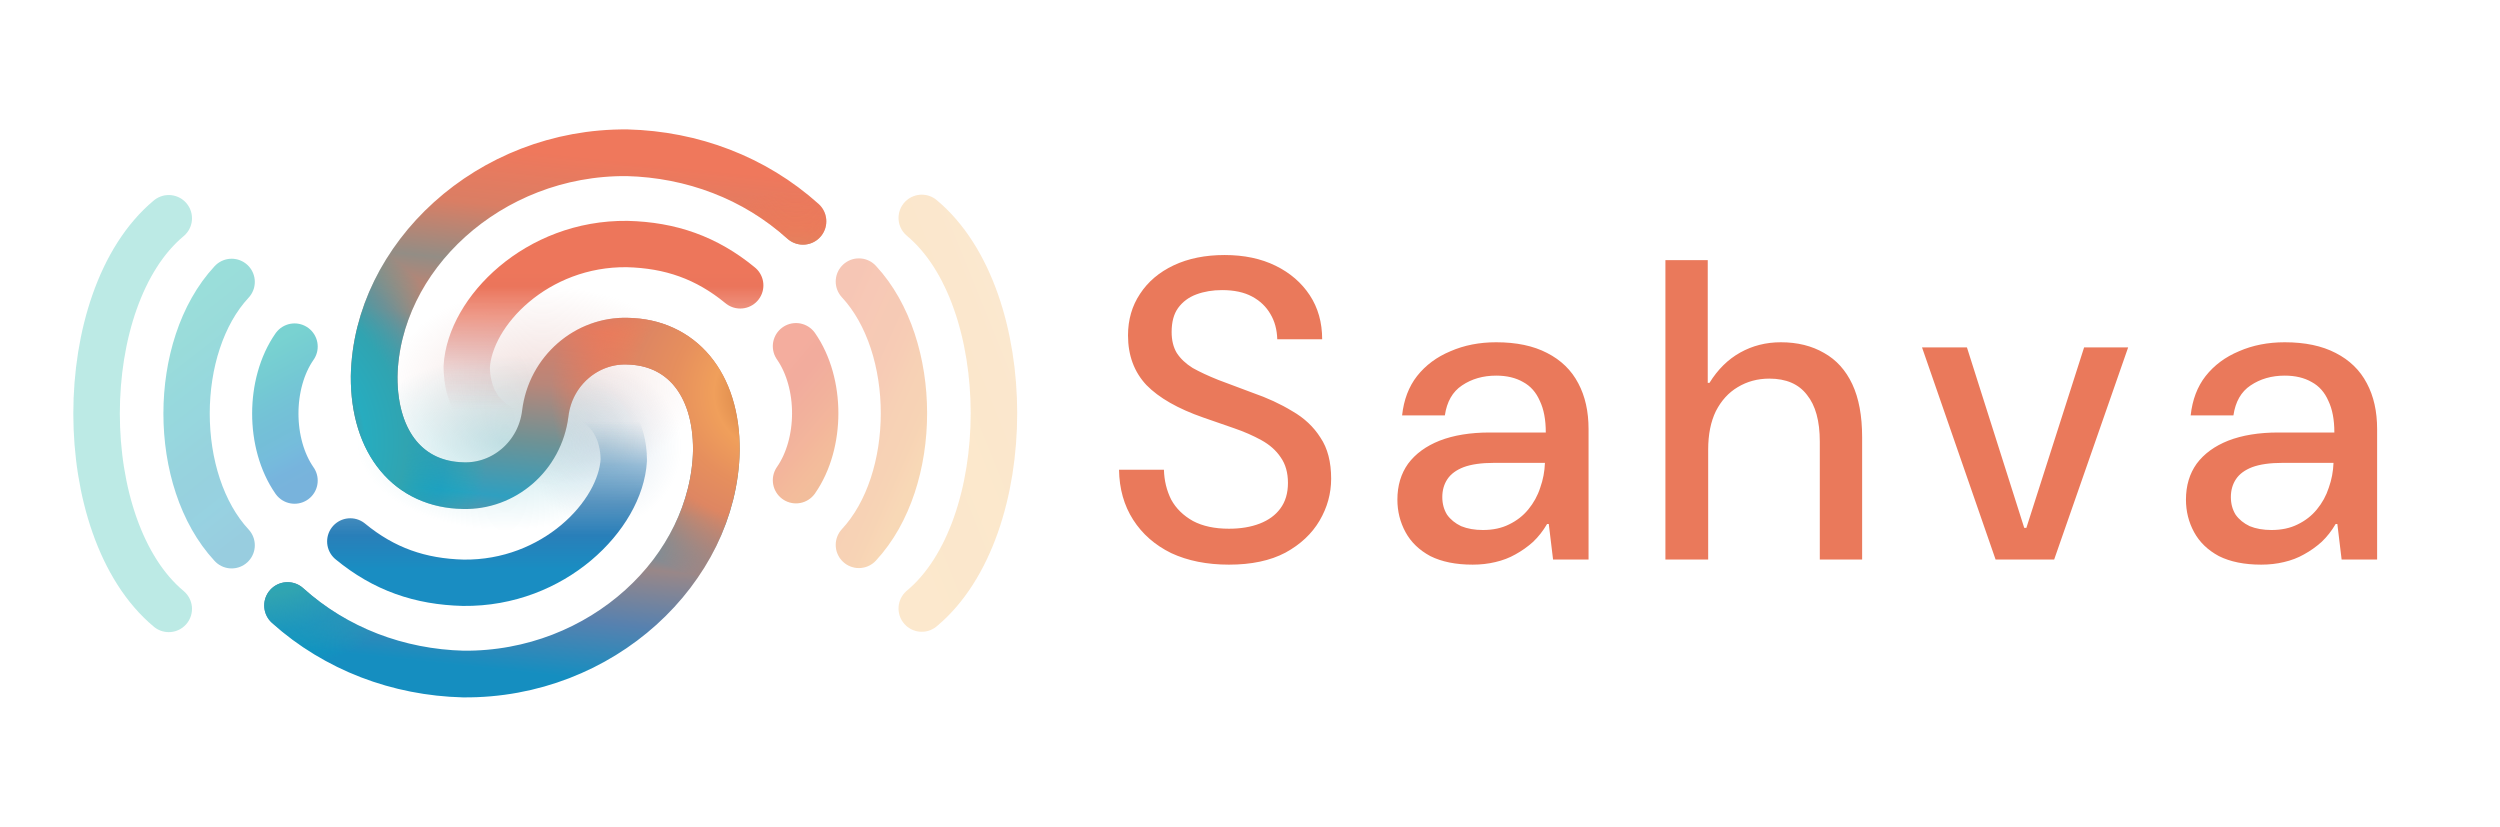
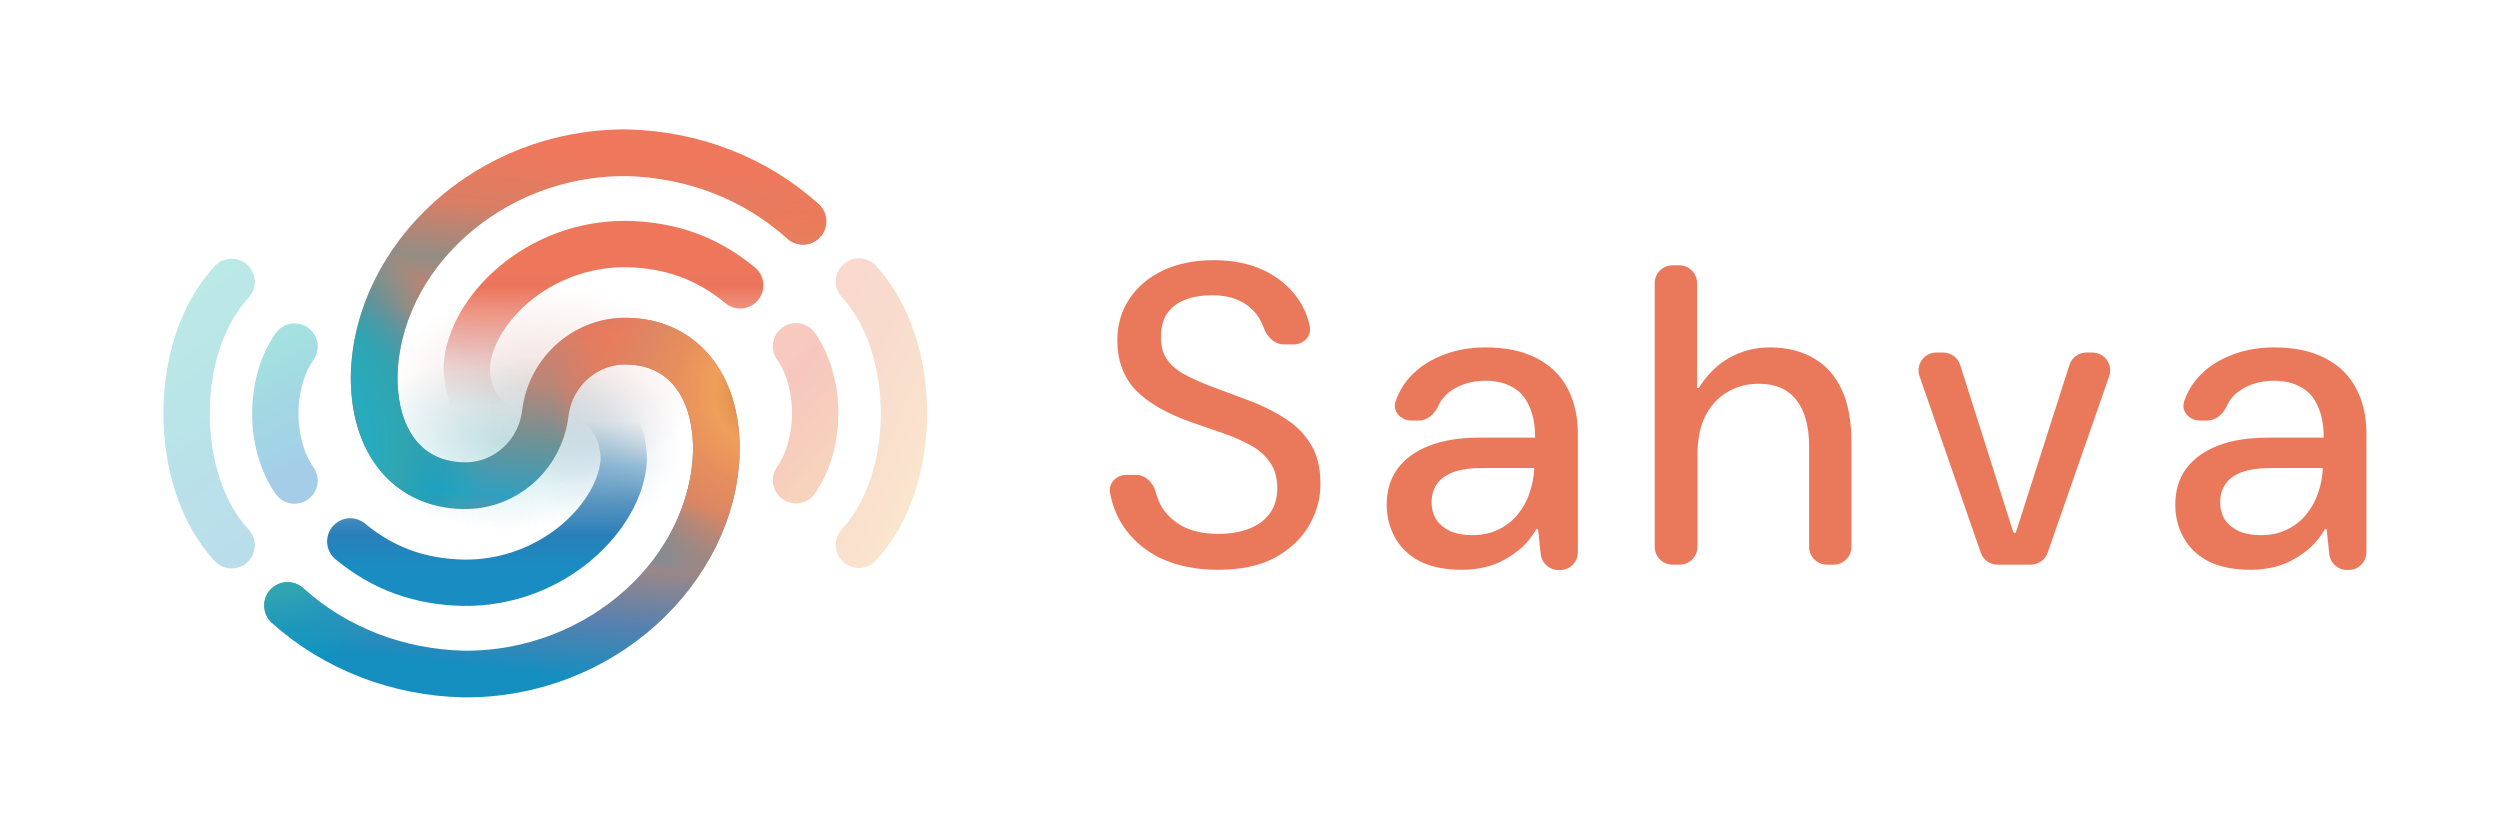
<svg xmlns="http://www.w3.org/2000/svg" width="1403" height="464" viewBox="0 0 1403 464" fill="none">
-   <path d="M94.699 122.5C40.699 167.5 40.699 296.7 94.699 341.7" stroke-width="26.1" stroke-linecap="round" stroke-linejoin="round" stroke="#20B9A9" stroke-opacity="0.3" />
-   <path d="M517.301 341.5C571.301 296.5 571.301 167.3 517.301 122.3" stroke-width="26.1" stroke-linecap="round" stroke-linejoin="round" stroke="url(#paint0_linear_1303_255)" stroke-opacity="0.3" />
-   <path d="M130.001 158.2C96.271 194.5 96.271 269.7 130.001 306" stroke-width="26" stroke-linecap="round" stroke-linejoin="round" stroke="url(#paint1_linear_1303_255)" stroke-opacity="0.45" />
-   <path d="M482 305.8C515.73 269.5 515.73 194.3 482 158" stroke-width="26" stroke-linecap="round" stroke-linejoin="round" stroke="url(#paint2_linear_1303_255)" stroke-opacity="0.45" />
-   <path d="M165.3 194.5C150.9 215.17 150.9 249.03 165.3 269.7" stroke-width="26" stroke-linecap="round" stroke-linejoin="round" stroke="url(#paint3_linear_1303_255)" stroke-opacity="0.6" />
-   <path d="M446.699 269.5C461.099 248.83 461.099 214.97 446.699 194.3" stroke-width="26" stroke-linecap="round" stroke-linejoin="round" stroke="url(#paint4_linear_1303_255)" stroke-opacity="0.6" />
-   <path d="M304.5 272.5C352.549 272.5 391.5 247.428 391.5 216.5C391.5 185.572 352.549 160.5 304.5 160.5C256.451 160.5 217.5 185.572 217.5 216.5C217.5 247.428 256.451 272.5 304.5 272.5Z" fill="url(#paint5_radial_1303_255)" />
-   <path d="M283.5 297.5C329.34 297.5 366.5 275.562 366.5 248.5C366.5 221.438 329.34 199.5 283.5 199.5C237.66 199.5 200.5 221.438 200.5 248.5C200.5 275.562 237.66 297.5 283.5 297.5Z" fill="url(#paint6_radial_1303_255)" />
-   <path d="M338.5 295.5C362.801 295.5 382.5 275.353 382.5 250.5C382.5 225.647 362.801 205.5 338.5 205.5C314.199 205.5 294.5 225.647 294.5 250.5C294.5 275.353 314.199 295.5 338.5 295.5Z" fill="url(#paint7_radial_1303_255)" />
-   <path d="M415.42 160.15C396.42 144.52 376.24 137.58 352 136.95C301.2 136.32 263.73 174.76 261.93 205.78C262 222 269.5 235.5 284.5 241.5" stroke-width="26" stroke-linecap="round" stroke-linejoin="round" stroke="url(#paint8_linear_1303_255)" />
-   <path d="M196.578 303.85C215.578 319.48 235.758 326.42 259.998 327.05C310.798 327.68 348.268 289.24 350.068 258.22C349.998 242 342.498 228.5 327.498 222.5" stroke-width="26" stroke-linecap="round" stroke-linejoin="round" stroke="url(#paint9_linear_1303_255)" />
-   <path d="M450.631 124.19C423.441 99.71 388.371 86.66 352.031 85.73C274.281 84.98 211.321 144.44 209.971 211.22C209.781 249.18 230.001 272.03 259.991 272.54C282.601 273.23 303.071 256.08 306.001 232.04C308.931 207.92 329.401 190.77 352.011 191.46C382.001 191.97 402.221 214.82 402.031 252.78C400.681 319.56 337.721 379.02 259.971 378.27C223.631 377.34 188.561 364.29 161.371 339.81" stroke-width="26.2" stroke-linecap="round" stroke-linejoin="round" stroke="url(#paint10_linear_1303_255)" />
-   <path d="M450.631 124.19C423.441 99.71 388.371 86.66 352.031 85.73C274.281 84.98 211.321 144.44 209.971 211.22C209.781 249.18 230.001 272.03 259.991 272.54C282.601 273.23 303.071 256.08 306.001 232.04C308.931 207.92 329.401 190.77 352.011 191.46C382.001 191.97 402.221 214.82 402.031 252.78C400.681 319.56 337.721 379.02 259.971 378.27C223.631 377.34 188.561 364.29 161.371 339.81" stroke-width="26.2" stroke-linecap="round" stroke-linejoin="round" stroke="url(#paint11_radial_1303_255)" />
-   <path d="M450.631 124.19C423.441 99.71 388.371 86.66 352.031 85.73C274.281 84.98 211.321 144.44 209.971 211.22C209.781 249.18 230.001 272.03 259.991 272.54C282.601 273.23 303.071 256.08 306.001 232.04C308.931 207.92 329.401 190.77 352.011 191.46C382.001 191.97 402.221 214.82 402.031 252.78C400.681 319.56 337.721 379.02 259.971 378.27C223.631 377.34 188.561 364.29 161.371 339.81" stroke-width="26.2" stroke-linecap="round" stroke-linejoin="round" stroke="url(#paint12_radial_1303_255)" />
-   <path d="M689.68 316.88C677.36 316.88 666.56 314.72 657.28 310.4C648.16 305.92 641.04 299.68 635.92 291.68C630.8 283.68 628.16 274.32 628 263.6H653.2C653.36 269.68 654.72 275.28 657.28 280.4C660 285.36 664.08 289.36 669.52 292.4C674.96 295.28 681.68 296.72 689.68 296.72C696.24 296.72 702 295.76 706.96 293.84C711.92 291.92 715.76 289.12 718.48 285.44C721.36 281.6 722.8 276.8 722.8 271.04C722.8 265.28 721.44 260.48 718.72 256.64C716.16 252.8 712.56 249.6 707.92 247.04C703.28 244.48 698.16 242.24 692.56 240.32C686.96 238.4 681.2 236.4 675.28 234.32C661.04 229.36 650.4 223.28 643.36 216.08C636.48 208.72 633.04 199.44 633.04 188.24C633.04 179.44 635.28 171.68 639.76 164.96C644.24 158.08 650.56 152.72 658.72 148.88C666.88 145.04 676.4 143.12 687.28 143.12C698.16 143.12 707.68 145.12 715.84 149.12C724 153.12 730.4 158.64 735.04 165.68C739.68 172.72 742 180.96 742 190.4H716.8C716.64 184.96 715.36 180.24 712.96 176.24C710.56 172.08 707.12 168.8 702.64 166.4C698.16 164 692.56 162.8 685.84 162.8C680.56 162.8 675.76 163.6 671.44 165.2C667.12 166.8 663.68 169.36 661.12 172.88C658.72 176.24 657.52 180.72 657.52 186.32C657.52 190.96 658.48 194.88 660.4 198.08C662.48 201.28 665.44 204.08 669.28 206.48C673.28 208.72 678.08 210.96 683.68 213.2C689.28 215.28 695.68 217.68 702.88 220.4C711.2 223.28 718.64 226.72 725.2 230.72C731.92 234.56 737.2 239.52 741.04 245.6C745.04 251.52 747.04 259.2 747.04 268.64C747.04 276.96 744.88 284.8 740.56 292.16C736.24 299.52 729.84 305.52 721.36 310.16C712.88 314.64 702.32 316.88 689.68 316.88ZM826.456 316.88C817.016 316.88 809.096 315.28 802.696 312.08C796.456 308.72 791.816 304.24 788.776 298.64C785.736 293.04 784.216 286.96 784.216 280.4C784.216 272.56 786.216 265.84 790.216 260.24C794.376 254.64 800.296 250.32 807.976 247.28C815.816 244.24 825.176 242.72 836.056 242.72H867.496C867.496 235.52 866.376 229.6 864.136 224.96C862.056 220.16 858.936 216.64 854.776 214.4C850.616 212 845.576 210.8 839.656 210.8C832.296 210.8 825.896 212.64 820.456 216.32C815.176 219.84 811.976 225.44 810.856 233.12H786.856C787.816 224.32 790.616 216.96 795.256 211.04C800.056 204.96 806.296 200.32 813.976 197.12C821.656 193.76 830.216 192.08 839.656 192.08C851.016 192.08 860.536 194.08 868.216 198.08C876.056 202.08 881.896 207.76 885.736 215.12C889.576 222.32 891.496 230.88 891.496 240.8V314H871.576L869.176 294.08H868.216C865.976 297.92 863.336 301.28 860.296 304.16C857.256 306.88 853.976 309.2 850.456 311.12C847.096 313.04 843.336 314.48 839.176 315.44C835.176 316.4 830.936 316.88 826.456 316.88ZM832.216 297.44C837.816 297.44 842.696 296.4 846.856 294.32C851.176 292.24 854.776 289.44 857.656 285.92C860.696 282.24 862.936 278.16 864.376 273.68C865.976 269.2 866.856 264.56 867.016 259.76H838.456C831.416 259.76 825.736 260.56 821.416 262.16C817.256 263.76 814.216 266 812.296 268.88C810.376 271.76 809.416 275.12 809.416 278.96C809.416 282.64 810.296 285.92 812.056 288.8C813.976 291.52 816.616 293.68 819.976 295.28C823.496 296.72 827.576 297.44 832.216 297.44ZM934.628 314V146H958.388V214.88H959.348C963.988 207.36 969.748 201.68 976.628 197.84C983.508 194 991.108 192.08 999.428 192.08C1008.71 192.08 1016.79 194.08 1023.67 198.08C1030.55 201.92 1035.83 207.76 1039.51 215.6C1043.19 223.44 1045.03 233.36 1045.03 245.36V314H1021.27V247.76C1021.27 236.24 1018.87 227.52 1014.07 221.6C1009.43 215.52 1002.39 212.48 992.948 212.48C986.388 212.48 980.468 214.08 975.188 217.28C970.068 220.32 965.988 224.8 962.948 230.72C960.068 236.64 958.628 243.84 958.628 252.32V314H934.628ZM1119.92 314L1078.64 194.96H1103.84L1136 296.24H1137.2L1169.6 194.96H1194.32L1152.8 314H1119.92ZM1269 316.88C1259.56 316.88 1251.64 315.28 1245.24 312.08C1239 308.72 1234.36 304.24 1231.32 298.64C1228.28 293.04 1226.76 286.96 1226.76 280.4C1226.76 272.56 1228.76 265.84 1232.76 260.24C1236.92 254.64 1242.84 250.32 1250.52 247.28C1258.36 244.24 1267.72 242.72 1278.6 242.72H1310.04C1310.04 235.52 1308.92 229.6 1306.68 224.96C1304.6 220.16 1301.48 216.64 1297.32 214.4C1293.16 212 1288.12 210.8 1282.2 210.8C1274.84 210.8 1268.44 212.64 1263 216.32C1257.72 219.84 1254.52 225.44 1253.4 233.12H1229.4C1230.36 224.32 1233.16 216.96 1237.8 211.04C1242.6 204.96 1248.84 200.32 1256.52 197.12C1264.2 193.76 1272.76 192.08 1282.2 192.08C1293.56 192.08 1303.08 194.08 1310.76 198.08C1318.6 202.08 1324.44 207.76 1328.28 215.12C1332.12 222.32 1334.04 230.88 1334.04 240.8V314H1314.12L1311.72 294.08H1310.76C1308.52 297.92 1305.88 301.28 1302.84 304.16C1299.8 306.88 1296.52 309.2 1293 311.12C1289.64 313.04 1285.88 314.48 1281.72 315.44C1277.72 316.4 1273.48 316.88 1269 316.88ZM1274.76 297.44C1280.36 297.44 1285.24 296.4 1289.4 294.32C1293.72 292.24 1297.32 289.44 1300.2 285.92C1303.24 282.24 1305.48 278.16 1306.92 273.68C1308.52 269.2 1309.4 264.56 1309.56 259.76H1281C1273.96 259.76 1268.28 260.56 1263.96 262.16C1259.8 263.76 1256.76 266 1254.84 268.88C1252.92 271.76 1251.96 275.12 1251.96 278.96C1251.96 282.64 1252.84 285.92 1254.6 288.8C1256.52 291.52 1259.16 293.68 1262.52 295.28C1266.04 296.72 1270.12 297.44 1274.76 297.44Z" fill="#EA795B" />
+   <path d="M130.001 158.2C96.271 194.5 96.271 269.7 130.001 306" stroke-width="26" stroke-linecap="round" stroke-linejoin="round" stroke="url(#paint0_linear_1304_314)" stroke-opacity="0.3" />
+   <path d="M482 305.8C515.73 269.5 515.73 194.3 482 158" stroke-width="26" stroke-linecap="round" stroke-linejoin="round" stroke="url(#paint1_linear_1304_314)" stroke-opacity="0.3" />
+   <path d="M165.3 194.5C150.9 215.17 150.9 249.03 165.3 269.7" stroke-width="26" stroke-linecap="round" stroke-linejoin="round" stroke="url(#paint2_linear_1304_314)" stroke-opacity="0.4" />
+   <path d="M446.699 269.5C461.099 248.83 461.099 214.97 446.699 194.3" stroke-width="26" stroke-linecap="round" stroke-linejoin="round" stroke="url(#paint3_linear_1304_314)" stroke-opacity="0.4" />
+   <path d="M304.5 272.5C352.549 272.5 391.5 247.428 391.5 216.5C391.5 185.572 352.549 160.5 304.5 160.5C256.451 160.5 217.5 185.572 217.5 216.5C217.5 247.428 256.451 272.5 304.5 272.5Z" fill="url(#paint4_radial_1304_314)" />
+   <path d="M283.5 297.5C329.34 297.5 366.5 275.562 366.5 248.5C366.5 221.438 329.34 199.5 283.5 199.5C237.66 199.5 200.5 221.438 200.5 248.5C200.5 275.562 237.66 297.5 283.5 297.5Z" fill="url(#paint5_radial_1304_314)" />
+   <path d="M338.5 295.5C362.801 295.5 382.5 275.353 382.5 250.5C382.5 225.647 362.801 205.5 338.5 205.5C314.199 205.5 294.5 225.647 294.5 250.5C294.5 275.353 314.199 295.5 338.5 295.5Z" fill="url(#paint6_radial_1304_314)" />
+   <path d="M415.42 160.15C396.42 144.52 376.24 137.58 352 136.95C301.2 136.32 263.73 174.76 261.93 205.78C262 222 269.5 235.5 284.5 241.5" stroke-width="26" stroke-linecap="round" stroke-linejoin="round" stroke="url(#paint7_linear_1304_314)" />
+   <path d="M196.578 303.85C215.578 319.48 235.758 326.42 259.998 327.05C310.798 327.68 348.268 289.24 350.068 258.22C349.998 242 342.498 228.5 327.498 222.5" stroke-width="26" stroke-linecap="round" stroke-linejoin="round" stroke="url(#paint8_linear_1304_314)" />
+   <path d="M450.631 124.19C423.441 99.71 388.371 86.66 352.031 85.73C274.281 84.98 211.321 144.44 209.971 211.22C209.781 249.18 230.001 272.03 259.991 272.54C282.601 273.23 303.071 256.08 306.001 232.04C308.931 207.92 329.401 190.77 352.011 191.46C382.001 191.97 402.221 214.82 402.031 252.78C400.681 319.56 337.721 379.02 259.971 378.27C223.631 377.34 188.561 364.29 161.371 339.81" stroke-width="26.2" stroke-linecap="round" stroke-linejoin="round" stroke="url(#paint9_linear_1304_314)" />
+   <path d="M450.631 124.19C423.441 99.71 388.371 86.66 352.031 85.73C274.281 84.98 211.321 144.44 209.971 211.22C209.781 249.18 230.001 272.03 259.991 272.54C282.601 273.23 303.071 256.08 306.001 232.04C308.931 207.92 329.401 190.77 352.011 191.46C382.001 191.97 402.221 214.82 402.031 252.78C400.681 319.56 337.721 379.02 259.971 378.27C223.631 377.34 188.561 364.29 161.371 339.81" stroke-width="26.2" stroke-linecap="round" stroke-linejoin="round" stroke="url(#paint10_radial_1304_314)" />
+   <path d="M450.631 124.19C423.441 99.71 388.371 86.66 352.031 85.73C274.281 84.98 211.321 144.44 209.971 211.22C209.781 249.18 230.001 272.03 259.991 272.54C282.601 273.23 303.071 256.08 306.001 232.04C308.931 207.92 329.401 190.77 352.011 191.46C382.001 191.97 402.221 214.82 402.031 252.78C400.681 319.56 337.721 379.02 259.971 378.27C223.631 377.34 188.561 364.29 161.371 339.81" stroke-width="26.2" stroke-linecap="round" stroke-linejoin="round" stroke="url(#paint11_radial_1304_314)" />
+   <path d="M683.68 319.76C671.36 319.76 660.56 317.6 651.28 313.28C642.16 308.8 635.04 302.56 629.92 294.56C626.477 289.18 624.155 283.185 622.955 276.575C621.958 271.083 626.569 266.48 632.15 266.48H637.46C642.88 266.48 647.16 270.866 648.56 276.102C649.225 278.591 650.132 280.984 651.28 283.28C654 288.24 658.08 292.24 663.52 295.28C668.96 298.16 675.68 299.6 683.68 299.6C690.24 299.6 696 298.64 700.96 296.72C705.92 294.8 709.76 292 712.48 288.32C715.36 284.48 716.8 279.68 716.8 273.92C716.8 268.16 715.44 263.36 712.72 259.52C710.16 255.68 706.56 252.48 701.92 249.92C697.28 247.36 692.16 245.12 686.56 243.2C680.96 241.28 675.2 239.28 669.28 237.2C655.04 232.24 644.4 226.16 637.36 218.96C630.48 211.6 627.04 202.32 627.04 191.12C627.04 182.32 629.28 174.56 633.76 167.84C638.24 160.96 644.56 155.6 652.72 151.76C660.88 147.92 670.4 146 681.28 146C692.16 146 701.68 148 709.84 152C718 156 724.4 161.52 729.04 168.56C731.972 173.008 733.977 177.935 735.056 183.34C736.138 188.756 731.523 193.28 726 193.28H720.51C715.102 193.28 710.92 188.856 709.128 183.754C708.553 182.114 707.83 180.57 706.96 179.12C704.56 174.96 701.12 171.68 696.64 169.28C692.16 166.88 686.56 165.68 679.84 165.68C674.56 165.68 669.76 166.48 665.44 168.08C661.12 169.68 657.68 172.24 655.12 175.76C652.72 179.12 651.52 183.6 651.52 189.2C651.52 193.84 652.48 197.76 654.4 200.96C656.48 204.16 659.44 206.96 663.28 209.36C667.28 211.6 672.08 213.84 677.68 216.08C683.28 218.16 689.68 220.56 696.88 223.28C705.2 226.16 712.64 229.6 719.2 233.6C725.92 237.44 731.2 242.4 735.04 248.48C739.04 254.4 741.04 262.08 741.04 271.52C741.04 279.84 738.88 287.68 734.56 295.04C730.24 302.4 723.84 308.4 715.36 313.04C706.88 317.52 696.32 319.76 683.68 319.76Z" fill="#EA795B" />
+   <path d="M820.456 319.76C811.016 319.76 803.096 318.16 796.696 314.96C790.456 311.6 785.816 307.12 782.776 301.52C779.736 295.92 778.216 289.84 778.216 283.28C778.216 275.44 780.216 268.72 784.216 263.12C788.376 257.52 794.296 253.2 801.976 250.16C809.816 247.12 819.176 245.6 830.056 245.6H861.496C861.496 238.4 860.376 232.48 858.136 227.84C856.056 223.04 852.936 219.52 848.776 217.28C844.616 214.88 839.576 213.68 833.656 213.68C826.296 213.68 819.896 215.52 814.456 219.2C811.307 221.299 808.898 224.138 807.229 227.716C805.13 232.216 801.174 236 796.208 236H792.006C786.054 236 781.283 230.754 783.223 225.127C784.666 220.947 786.676 217.211 789.256 213.92C794.056 207.84 800.296 203.2 807.976 200C815.656 196.64 824.216 194.96 833.656 194.96C845.016 194.96 854.536 196.96 862.216 200.96C870.056 204.96 875.896 210.64 879.736 218C883.576 225.2 885.496 233.76 885.496 243.68V309.92C885.496 315.421 881.036 319.88 875.536 319.88H874.583C869.464 319.88 865.171 316.013 864.638 310.921L863.176 296.96H862.216C859.976 300.8 857.336 304.16 854.296 307.04C851.256 309.76 847.976 312.08 844.456 314C841.096 315.92 837.336 317.36 833.176 318.32C829.176 319.28 824.936 319.76 820.456 319.76ZM826.216 300.32C831.816 300.32 836.696 299.28 840.856 297.2C845.176 295.12 848.776 292.32 851.656 288.8C854.696 285.12 856.936 281.04 858.376 276.56C859.976 272.08 860.856 267.44 861.016 262.64H832.456C825.416 262.64 819.736 263.44 815.416 265.04C811.256 266.64 808.216 268.88 806.296 271.76C804.376 274.64 803.416 278 803.416 281.84C803.416 285.52 804.296 288.8 806.056 291.68C807.976 294.4 810.616 296.56 813.976 298.16C817.496 299.6 821.576 300.32 826.216 300.32Z" fill="#EA795B" />
+   <path d="M938.628 316.88C933.105 316.88 928.628 312.403 928.628 306.88V158.88C928.628 153.357 933.105 148.88 938.628 148.88H942.388C947.911 148.88 952.388 153.357 952.388 158.88V217.76H953.348C957.988 210.24 963.748 204.56 970.628 200.72C977.508 196.88 985.108 194.96 993.428 194.96C1002.71 194.96 1010.79 196.96 1017.67 200.96C1024.55 204.8 1029.83 210.64 1033.51 218.48C1037.19 226.32 1039.03 236.24 1039.03 248.24V306.88C1039.03 312.403 1034.55 316.88 1029.03 316.88H1025.27C1019.75 316.88 1015.27 312.403 1015.27 306.88V250.64C1015.27 239.12 1012.87 230.4 1008.07 224.48C1003.43 218.4 996.388 215.36 986.948 215.36C980.388 215.36 974.468 216.96 969.188 220.16C964.068 223.2 959.988 227.68 956.948 233.6C954.068 239.52 952.628 246.72 952.628 255.2V306.88C952.628 312.403 948.151 316.88 942.628 316.88H938.628Z" fill="#EA795B" />
+   <path d="M1121.03 316.88C1116.77 316.88 1112.98 314.181 1111.59 310.156L1077.24 211.116C1074.99 204.62 1079.81 197.84 1086.69 197.84H1090.52C1094.88 197.84 1098.73 200.661 1100.05 204.814L1129.82 298.547C1129.92 298.888 1130.24 299.12 1130.6 299.12C1130.96 299.12 1131.27 298.889 1131.38 298.549L1161.37 204.793C1162.7 200.651 1166.55 197.84 1170.9 197.84H1174.24C1181.12 197.84 1185.95 204.633 1183.68 211.133L1149.14 310.173C1147.74 314.189 1143.95 316.88 1139.69 316.88H1121.03Z" fill="#EA795B" />
+   <path d="M1263 319.76C1253.56 319.76 1245.64 318.16 1239.24 314.96C1233 311.6 1228.36 307.12 1225.32 301.52C1222.28 295.92 1220.76 289.84 1220.76 283.28C1220.76 275.44 1222.76 268.72 1226.76 263.12C1230.92 257.52 1236.84 253.2 1244.52 250.16C1252.36 247.12 1261.72 245.6 1272.6 245.6H1304.04C1304.04 238.4 1302.92 232.48 1300.68 227.84C1298.6 223.04 1295.48 219.52 1291.32 217.28C1287.16 214.88 1282.12 213.68 1276.2 213.68C1268.84 213.68 1262.44 215.52 1257 219.2C1253.85 221.299 1251.45 224.138 1249.78 227.716C1247.68 232.216 1243.72 236 1238.76 236H1234.55C1228.6 236 1223.83 230.754 1225.77 225.127C1227.21 220.947 1229.22 217.211 1231.8 213.92C1236.6 207.84 1242.84 203.2 1250.52 200C1258.2 196.64 1266.76 194.96 1276.2 194.96C1287.56 194.96 1297.08 196.96 1304.76 200.96C1312.6 204.96 1318.44 210.64 1322.28 218C1326.12 225.2 1328.04 233.76 1328.04 243.68V309.88C1328.04 315.403 1323.57 319.88 1318.04 319.88H1317.13C1312.01 319.88 1307.72 316.013 1307.18 310.921L1305.72 296.96H1304.76C1302.52 300.8 1299.88 304.16 1296.84 307.04C1293.8 309.76 1290.52 312.08 1287 314C1283.64 315.92 1279.88 317.36 1275.72 318.32C1271.72 319.28 1267.48 319.76 1263 319.76ZM1268.76 300.32C1274.36 300.32 1279.24 299.28 1283.4 297.2C1287.72 295.12 1291.32 292.32 1294.2 288.8C1297.24 285.12 1299.48 281.04 1300.92 276.56C1302.52 272.08 1303.4 267.44 1303.56 262.64H1275C1267.96 262.64 1262.28 263.44 1257.96 265.04C1253.8 266.64 1250.76 268.88 1248.84 271.76C1246.92 274.64 1245.96 278 1245.96 281.84C1245.96 285.52 1246.84 288.8 1248.6 291.68C1250.52 294.4 1253.16 296.56 1256.52 298.16C1260.04 299.6 1264.12 300.32 1268.76 300.32Z" fill="#EA795B" />
  <defs>
-     <linearGradient id="paint0_linear_1303_255" x1="576.531" y1="218.88" x2="480.751" y2="257.57" gradientUnits="userSpaceOnUse">
-       <stop stop-color="#F2B45F" />
-       <stop offset="0.091" stop-color="#F4B15B" />
-       <stop offset="0.182" stop-color="#F4B159" />
-       <stop offset="0.273" stop-color="#F3B156" />
-       <stop offset="0.364" stop-color="#F5B458" />
-       <stop offset="0.455" stop-color="#F6B457" />
-       <stop offset="0.545" stop-color="#F4B258" />
-       <stop offset="0.636" stop-color="#F4B055" />
-       <stop offset="0.727" stop-color="#F3B257" />
-       <stop offset="0.818" stop-color="#F5B357" />
-       <stop offset="0.909" stop-color="#F5B45A" />
-       <stop offset="1" stop-color="#F5B35A" />
-     </linearGradient>
-     <linearGradient id="paint1_linear_1303_255" x1="78.811" y1="188.17" x2="155.801" y2="286.71" gradientUnits="userSpaceOnUse">
+     <linearGradient id="paint0_linear_1304_314" x1="78.811" y1="188.17" x2="155.801" y2="286.71" gradientUnits="userSpaceOnUse">
      <stop stop-color="#1FB7AE" />
      <stop offset="0.091" stop-color="#1FB3AE" />
      <stop offset="0.182" stop-color="#1DB0AE" />
      <stop offset="0.273" stop-color="#1AACB2" />
      <stop offset="0.364" stop-color="#18A9B4" />
      <stop offset="0.455" stop-color="#18A6B6" />
      <stop offset="0.545" stop-color="#18A0B5" />
      <stop offset="0.636" stop-color="#189CB6" />
      <stop offset="0.727" stop-color="#1999B8" />
      <stop offset="0.818" stop-color="#199BBD" />
      <stop offset="0.909" stop-color="#1B96BB" />
      <stop offset="1" stop-color="#1B90B9" />
    </linearGradient>
-     <linearGradient id="paint2_linear_1303_255" x1="454.46" y1="212.13" x2="523.51" y2="242.87" gradientUnits="userSpaceOnUse">
+     <linearGradient id="paint1_linear_1304_314" x1="454.46" y1="212.13" x2="523.51" y2="242.87" gradientUnits="userSpaceOnUse">
      <stop stop-color="#EC805A" />
      <stop offset="0.091" stop-color="#ED845C" />
      <stop offset="0.182" stop-color="#ED865D" />
      <stop offset="0.273" stop-color="#ED895C" />
      <stop offset="0.364" stop-color="#EC895A" />
      <stop offset="0.455" stop-color="#ED8C5A" />
      <stop offset="0.545" stop-color="#ED905A" />
      <stop offset="0.636" stop-color="#EE975B" />
      <stop offset="0.727" stop-color="#EE9B5B" />
      <stop offset="0.818" stop-color="#EE9D5B" />
      <stop offset="0.909" stop-color="#EFA25C" />
      <stop offset="1" stop-color="#EFA95E" />
    </linearGradient>
-     <linearGradient id="paint3_linear_1303_255" x1="140.76" y1="199.49" x2="175.72" y2="265.24" gradientUnits="userSpaceOnUse">
+     <linearGradient id="paint2_linear_1304_314" x1="140.76" y1="199.49" x2="175.72" y2="265.24" gradientUnits="userSpaceOnUse">
      <stop stop-color="#1FB4B3" />
      <stop offset="0.091" stop-color="#1CAFB3" />
      <stop offset="0.182" stop-color="#1AAAB4" />
      <stop offset="0.273" stop-color="#18A5B6" />
      <stop offset="0.364" stop-color="#189FB9" />
      <stop offset="0.455" stop-color="#189ABB" />
      <stop offset="0.545" stop-color="#1896BD" />
      <stop offset="0.636" stop-color="#1893BE" />
      <stop offset="0.727" stop-color="#1991C3" />
      <stop offset="0.818" stop-color="#1B8AC6" />
      <stop offset="0.909" stop-color="#1C82C6" />
      <stop offset="1" stop-color="#1E81C4" />
    </linearGradient>
-     <linearGradient id="paint4_linear_1303_255" x1="429.559" y1="211.48" x2="474.289" y2="249.01" gradientUnits="userSpaceOnUse">
+     <linearGradient id="paint3_linear_1304_314" x1="429.559" y1="211.48" x2="474.289" y2="249.01" gradientUnits="userSpaceOnUse">
      <stop stop-color="#EC775E" />
      <stop offset="0.091" stop-color="#EC775E" />
      <stop offset="0.182" stop-color="#EA745B" />
      <stop offset="0.273" stop-color="#EA745B" />
      <stop offset="0.364" stop-color="#E9785C" />
      <stop offset="0.455" stop-color="#E97B5A" />
      <stop offset="0.545" stop-color="#EA7E5A" />
      <stop offset="0.636" stop-color="#EA825A" />
      <stop offset="0.727" stop-color="#EB8559" />
      <stop offset="0.818" stop-color="#EB8A59" />
      <stop offset="0.909" stop-color="#EB8E58" />
      <stop offset="1" stop-color="#EA9159" />
    </linearGradient>
-     <radialGradient id="paint5_radial_1303_255" cx="0" cy="0" r="1" gradientUnits="userSpaceOnUse" gradientTransform="translate(304.5 216.5) scale(87 56)">
+     <radialGradient id="paint4_radial_1304_314" cx="0" cy="0" r="1" gradientUnits="userSpaceOnUse" gradientTransform="translate(304.5 216.5) scale(87 56)">
      <stop stop-color="#D8A39C" stop-opacity="0.35" />
      <stop offset="0.5" stop-color="#D8A39C" stop-opacity="0.175" />
      <stop offset="1" stop-color="#D8A39C" stop-opacity="0" />
    </radialGradient>
-     <radialGradient id="paint6_radial_1303_255" cx="0" cy="0" r="1" gradientUnits="userSpaceOnUse" gradientTransform="translate(283.5 248.5) scale(83 49)">
+     <radialGradient id="paint5_radial_1304_314" cx="0" cy="0" r="1" gradientUnits="userSpaceOnUse" gradientTransform="translate(283.5 248.5) scale(83 49)">
      <stop stop-color="#58BAC8" stop-opacity="0.36" />
      <stop offset="0.5" stop-color="#58BAC8" stop-opacity="0.18" />
      <stop offset="1" stop-color="#58BAC8" stop-opacity="0" />
    </radialGradient>
-     <radialGradient id="paint7_radial_1303_255" cx="0" cy="0" r="1" gradientUnits="userSpaceOnUse" gradientTransform="translate(338.5 250.5) scale(44 45)">
+     <radialGradient id="paint6_radial_1304_314" cx="0" cy="0" r="1" gradientUnits="userSpaceOnUse" gradientTransform="translate(338.5 250.5) scale(44 45)">
      <stop stop-color="#709BC1" stop-opacity="0.21" />
      <stop offset="0.5" stop-color="#709BC1" stop-opacity="0.105" />
      <stop offset="1" stop-color="#709BC1" stop-opacity="0" />
    </radialGradient>
-     <linearGradient id="paint8_linear_1303_255" x1="-264.5" y1="151.5" x2="-264.5" y2="229.5" gradientUnits="userSpaceOnUse">
+     <linearGradient id="paint7_linear_1304_314" x1="-264.5" y1="151.5" x2="-264.5" y2="229.5" gradientUnits="userSpaceOnUse">
      <stop stop-color="#ED765B" />
      <stop offset="0.12" stop-color="#EB755B" />
      <stop offset="0.34" stop-color="#E97A64" stop-opacity="0.74" />
      <stop offset="0.55" stop-color="#D87A70" stop-opacity="0.48" />
      <stop offset="0.74" stop-color="#C57B7A" stop-opacity="0.22" />
      <stop offset="1" stop-color="#B78084" stop-opacity="0" />
    </linearGradient>
-     <linearGradient id="paint9_linear_1303_255" x1="-264.502" y1="319.5" x2="-264.502" y2="236.5" gradientUnits="userSpaceOnUse">
+     <linearGradient id="paint8_linear_1304_314" x1="-264.502" y1="319.5" x2="-264.502" y2="236.5" gradientUnits="userSpaceOnUse">
      <stop stop-color="#198DC2" />
      <stop offset="0.23" stop-color="#297FB9" />
      <stop offset="0.45" stop-color="#347DB2" stop-opacity="0.82" />
      <stop offset="0.7" stop-color="#347DB1" stop-opacity="0.48" />
      <stop offset="0.86" stop-color="#457FA6" stop-opacity="0.2" />
      <stop offset="1" stop-color="#568AAB" stop-opacity="0" />
    </linearGradient>
-     <linearGradient id="paint10_linear_1303_255" x1="305.501" y1="85.5" x2="274.788" y2="375.244" gradientUnits="userSpaceOnUse">
+     <linearGradient id="paint9_linear_1304_314" x1="305.501" y1="85.5" x2="274.788" y2="375.244" gradientUnits="userSpaceOnUse">
      <stop stop-color="#EF785C" />
      <stop offset="0.111" stop-color="#DA7E64" />
      <stop offset="0.222" stop-color="#938D85" />
      <stop offset="0.333" stop-color="#DA7D66" />
      <stop offset="0.444" stop-color="#B98679" />
      <stop offset="0.556" stop-color="#6E9295" />
      <stop offset="0.667" stop-color="#2F9FC0" />
      <stop offset="0.778" stop-color="#998788" />
      <stop offset="0.889" stop-color="#5781AF" />
      <stop offset="1" stop-color="#158EC0" />
    </linearGradient>
-     <radialGradient id="paint11_radial_1303_255" cx="0" cy="0" r="1" gradientUnits="userSpaceOnUse" gradientTransform="translate(136.501 248) scale(137 131)">
+     <radialGradient id="paint10_radial_1304_314" cx="0" cy="0" r="1" gradientUnits="userSpaceOnUse" gradientTransform="translate(136.501 248) scale(137 131)">
      <stop stop-color="#7A7A7A" />
      <stop offset="0.167" stop-color="#7A7A7A" />
      <stop offset="0.333" stop-color="#7A7A7A" />
      <stop offset="0.5" stop-color="#27ACBF" />
      <stop offset="0.667" stop-color="#30A4B1" />
      <stop offset="0.833" stop-color="#0DA3C0" stop-opacity="0.5" />
      <stop offset="1" stop-color="#00B6BC" stop-opacity="0" />
    </radialGradient>
-     <radialGradient id="paint12_radial_1303_255" cx="0" cy="0" r="1" gradientUnits="userSpaceOnUse" gradientTransform="translate(447.001 220.5) scale(138 113)">
+     <radialGradient id="paint11_radial_1304_314" cx="0" cy="0" r="1" gradientUnits="userSpaceOnUse" gradientTransform="translate(447.001 220.5) scale(138 113)">
      <stop stop-color="#7A7A7A" />
      <stop offset="0.167" stop-color="#D48144" />
      <stop offset="0.333" stop-color="#F09F5B" />
      <stop offset="0.5" stop-color="#E68F5D" />
      <stop offset="0.667" stop-color="#DE8662" />
      <stop offset="0.833" stop-color="#F77953" stop-opacity="0.5" />
      <stop offset="1" stop-color="#FF724B" stop-opacity="0" />
    </radialGradient>
  </defs>
</svg>
